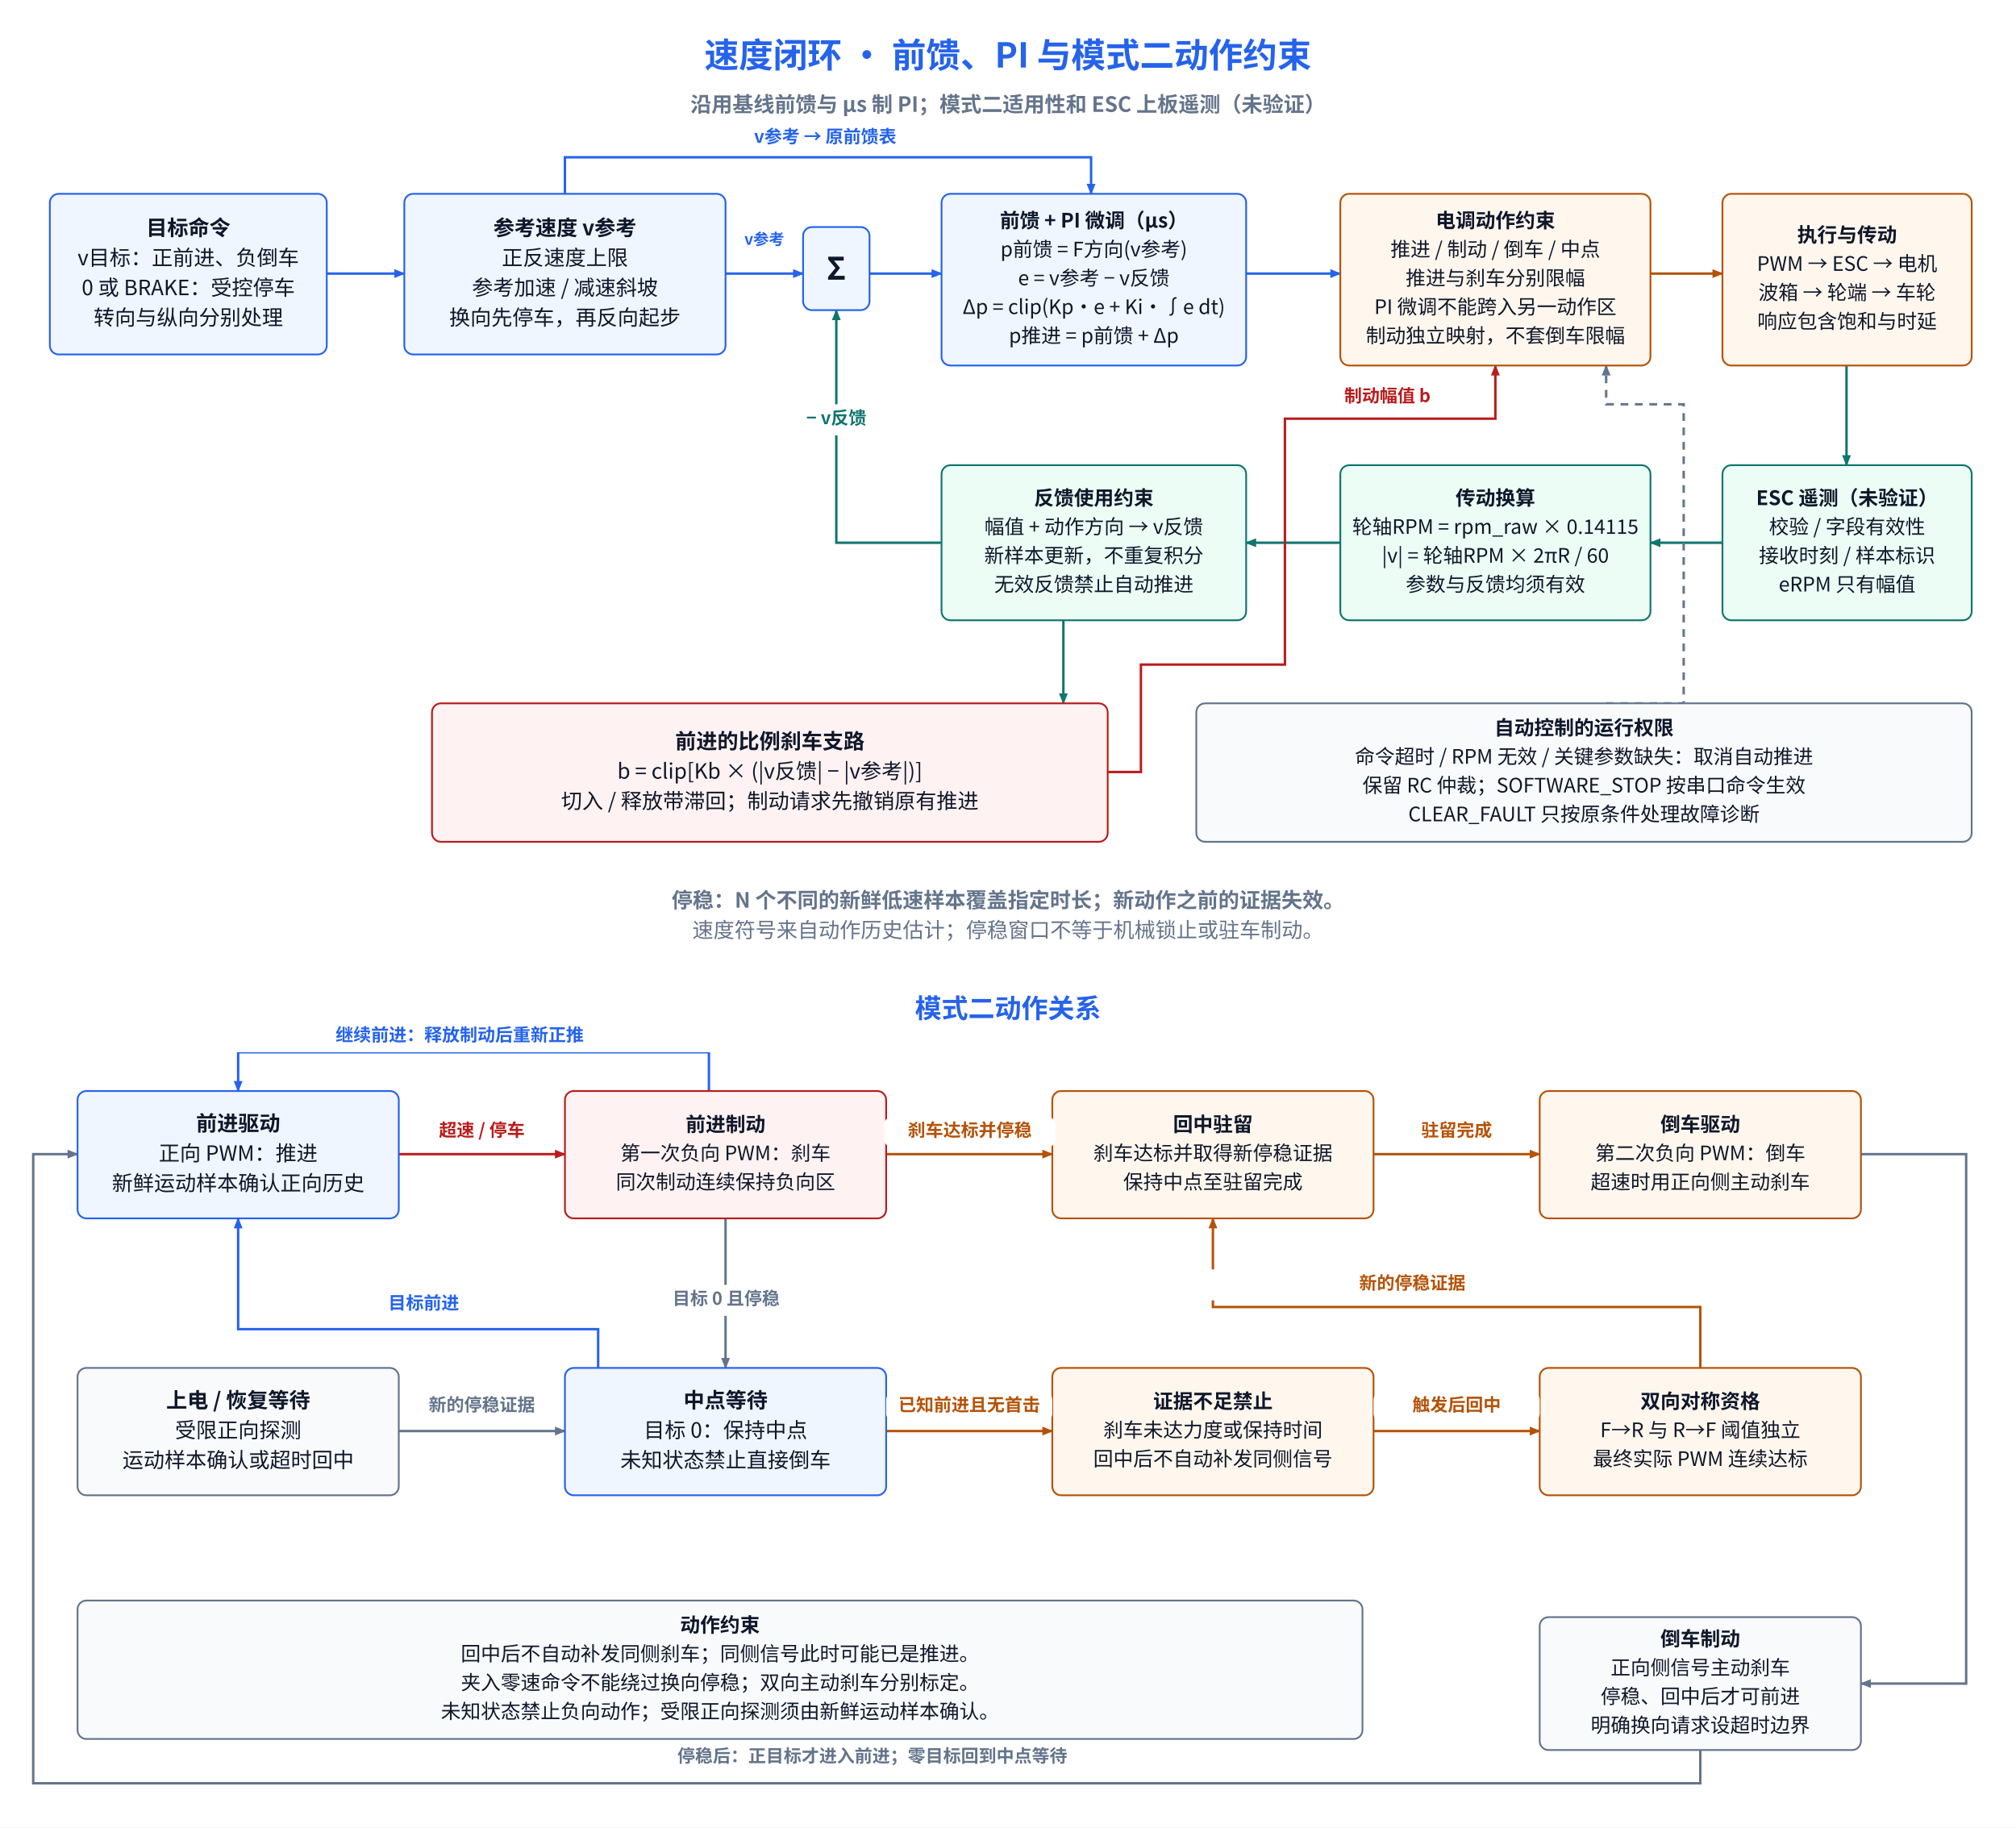
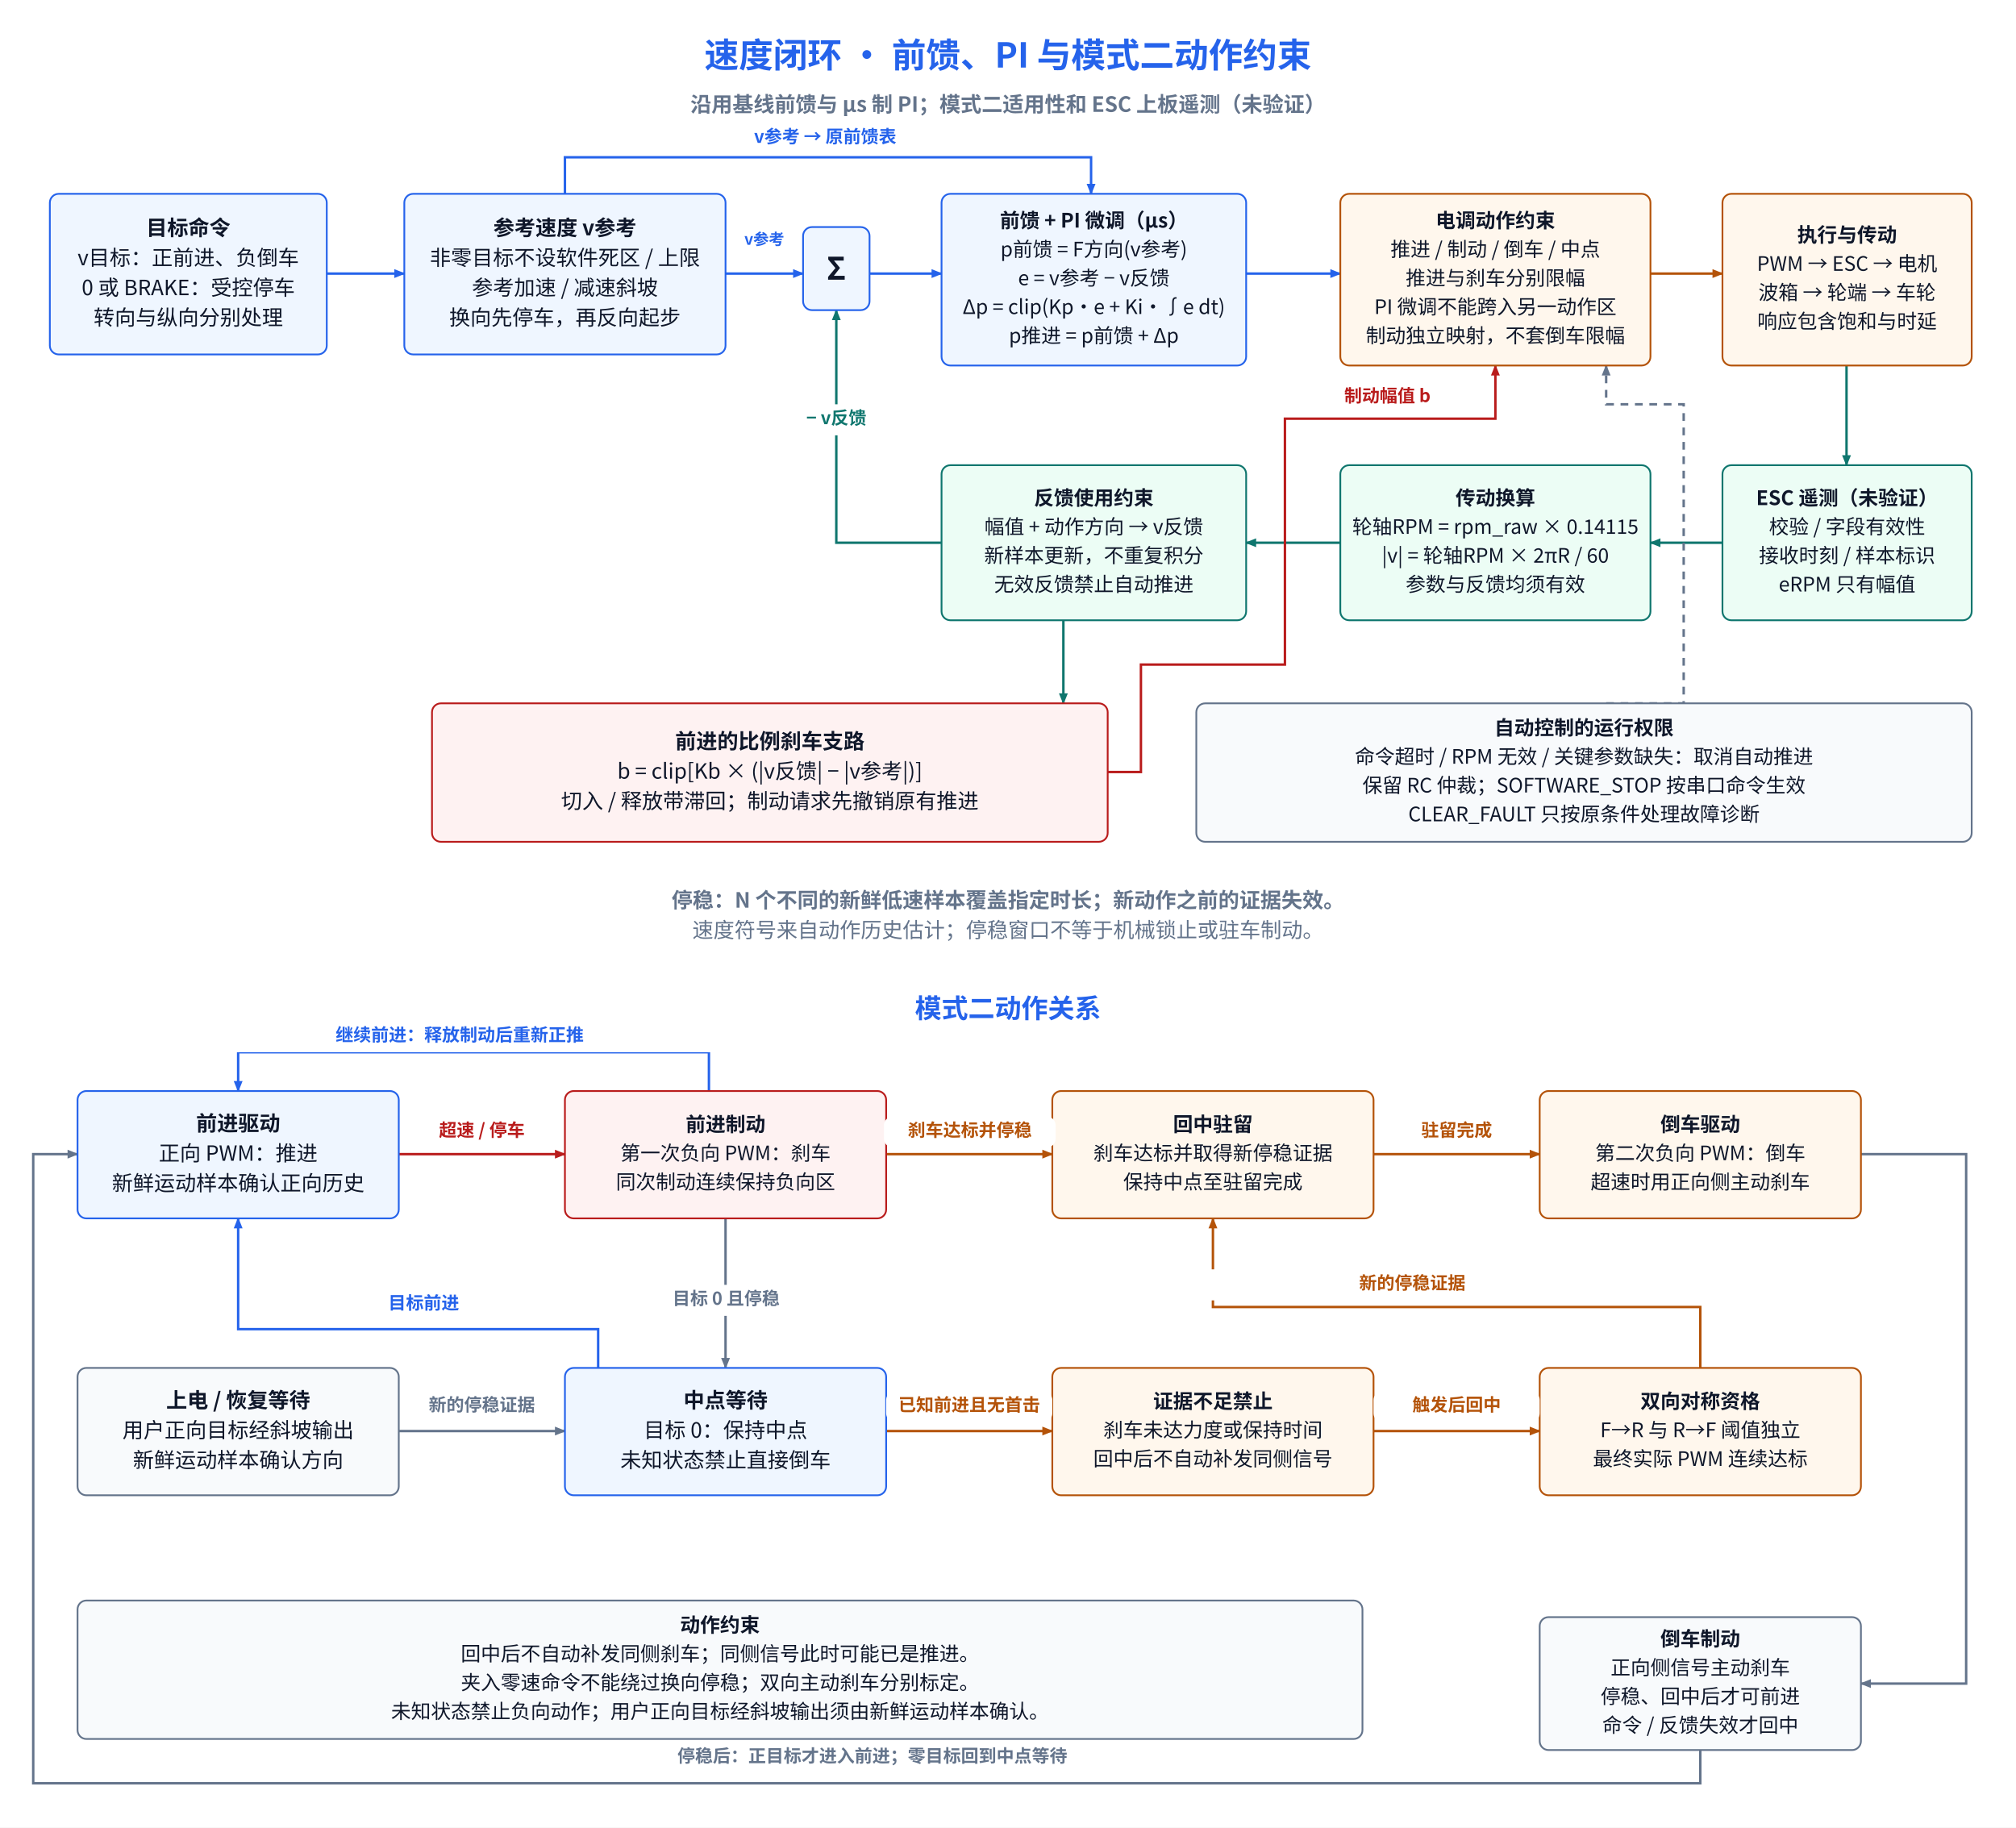
<svg xmlns="http://www.w3.org/2000/svg" width="1820" height="1650" viewBox="0 0 1820 1650" role="img">
  <rect width="100%" height="100%" fill="white" />
  <defs>
    <marker id="arrow-blue" markerWidth="10" markerHeight="8" refX="9" refY="4" orient="auto" markerUnits="userSpaceOnUse">
      <path d="M 0 0 L 10 4 L 0 8 Z" fill="#2563eb" />
    </marker>
    <marker id="arrow-green" markerWidth="10" markerHeight="8" refX="9" refY="4" orient="auto" markerUnits="userSpaceOnUse">
      <path d="M 0 0 L 10 4 L 0 8 Z" fill="#0f766e" />
    </marker>
    <marker id="arrow-orange" markerWidth="10" markerHeight="8" refX="9" refY="4" orient="auto" markerUnits="userSpaceOnUse">
      <path d="M 0 0 L 10 4 L 0 8 Z" fill="#b45309" />
    </marker>
    <marker id="arrow-purple" markerWidth="10" markerHeight="8" refX="9" refY="4" orient="auto" markerUnits="userSpaceOnUse">
      <path d="M 0 0 L 10 4 L 0 8 Z" fill="#7e22ce" />
    </marker>
    <marker id="arrow-gray" markerWidth="10" markerHeight="8" refX="9" refY="4" orient="auto" markerUnits="userSpaceOnUse">
      <path d="M 0 0 L 10 4 L 0 8 Z" fill="#64748b" />
    </marker>
    <marker id="arrow-red" markerWidth="10" markerHeight="8" refX="9" refY="4" orient="auto" markerUnits="userSpaceOnUse">
      <path d="M 0 0 L 10 4 L 0 8 Z" fill="#b91c1c" />
    </marker>
  </defs>
  <polyline points="295,247 365,247" stroke="#2563eb" stroke-width="2.2" fill="none" marker-end="url(#arrow-blue)" />
  <polyline points="655,247 725,247" stroke="#2563eb" stroke-width="2.2" fill="none" marker-end="url(#arrow-blue)" />
  <polyline points="510,175 510,142 985,142 985,175" stroke="#2563eb" stroke-width="2.2" fill="none" marker-end="url(#arrow-blue)" />
  <polyline points="785,247 850,247" stroke="#2563eb" stroke-width="2.2" fill="none" marker-end="url(#arrow-blue)" />
  <polyline points="1125,247 1210,247" stroke="#2563eb" stroke-width="2.2" fill="none" marker-end="url(#arrow-blue)" />
  <polyline points="1490,247 1555,247" stroke="#b45309" stroke-width="2.2" fill="none" marker-end="url(#arrow-orange)" />
  <polyline points="1667,330 1667,420" stroke="#0f766e" stroke-width="2.2" fill="none" marker-end="url(#arrow-green)" />
  <polyline points="1555,490 1490,490" stroke="#0f766e" stroke-width="2.2" fill="none" marker-end="url(#arrow-green)" />
  <polyline points="1210,490 1125,490" stroke="#0f766e" stroke-width="2.2" fill="none" marker-end="url(#arrow-green)" />
  <polyline points="850,490 755,490 755,280" stroke="#0f766e" stroke-width="2.2" fill="none" marker-end="url(#arrow-green)" />
  <polyline points="960,560 960,635" stroke="#0f766e" stroke-width="2.2" fill="none" marker-end="url(#arrow-green)" />
  <polyline points="1000,697 1030,697 1030,600 1160,600 1160,378 1350,378 1350,330" stroke="#b91c1c" stroke-width="2.2" fill="none" marker-end="url(#arrow-red)" />
  <polyline points="1450,635 1520,635 1520,365 1450,365 1450,330" stroke="#64748b" stroke-width="2.2" fill="none" marker-end="url(#arrow-gray)" stroke-dasharray="7 6" />
  <polyline points="360,1042 510,1042" stroke="#b91c1c" stroke-width="2.2" fill="none" marker-end="url(#arrow-red)" />
  <polyline points="800,1042 950,1042" stroke="#b45309" stroke-width="2.2" fill="none" marker-end="url(#arrow-orange)" />
  <polyline points="1240,1042 1390,1042" stroke="#b45309" stroke-width="2.2" fill="none" marker-end="url(#arrow-orange)" />
  <polyline points="640,985 640,950 215,950 215,985" stroke="#2563eb" stroke-width="2.2" fill="none" marker-end="url(#arrow-blue)" />
  <polyline points="655,1100 655,1235" stroke="#64748b" stroke-width="2.2" fill="none" marker-end="url(#arrow-gray)" />
  <polyline points="360,1292 510,1292" stroke="#64748b" stroke-width="2.2" fill="none" marker-end="url(#arrow-gray)" />
  <polyline points="540,1235 540,1200 215,1200 215,1100" stroke="#2563eb" stroke-width="2.2" fill="none" marker-end="url(#arrow-blue)" />
  <polyline points="800,1292 950,1292" stroke="#b45309" stroke-width="2.2" fill="none" marker-end="url(#arrow-orange)" />
  <polyline points="1240,1292 1390,1292" stroke="#b45309" stroke-width="2.2" fill="none" marker-end="url(#arrow-orange)" />
  <polyline points="1535,1235 1535,1180 1095,1180 1095,1100" stroke="#b45309" stroke-width="2.2" fill="none" marker-end="url(#arrow-orange)" />
  <polyline points="1680,1042 1775,1042 1775,1520 1680,1520" stroke="#64748b" stroke-width="2.2" fill="none" marker-end="url(#arrow-gray)" />
  <polyline points="1535,1580 1535,1610 30,1610 30,1042 70,1042" stroke="#64748b" stroke-width="2.2" fill="none" marker-end="url(#arrow-gray)" />
  <text font-family="Noto Sans CJK SC, sans-serif" font-size="31" font-weight="700" text-anchor="middle" x="910.0" y="61.0" fill="#2563eb">速度闭环 · 前馈、PI 与模式二动作约束</text>
  <text font-family="Noto Sans CJK SC, sans-serif" font-size="19" font-weight="700" text-anchor="middle" x="910.0" y="101.0" fill="#64748b">沿用基线前馈与 µs 制 PI；模式二适用性和 ESC 上板遥测（未验证）</text>
  <rect stroke-width="1.6" x="45" y="175" width="250" height="145" rx="8" fill="#eff6ff" stroke="#2563eb" />
  <text font-family="Noto Sans CJK SC, sans-serif" font-size="19" font-weight="700" text-anchor="middle" x="170.0" y="212.5" fill="#0f172a">目标命令</text>
  <text font-family="Noto Sans CJK SC, sans-serif" font-size="19" font-weight="400" text-anchor="middle" x="170.0" y="239.5" fill="#0f172a">v目标：正前进、负倒车</text>
  <text font-family="Noto Sans CJK SC, sans-serif" font-size="19" font-weight="400" text-anchor="middle" x="170.0" y="266.5" fill="#0f172a">0 或 BRAKE：受控停车</text>
  <text font-family="Noto Sans CJK SC, sans-serif" font-size="19" font-weight="400" text-anchor="middle" x="170.0" y="293.5" fill="#0f172a">转向与纵向分别处理</text>
  <rect stroke-width="1.6" x="365" y="175" width="290" height="145" rx="8" fill="#eff6ff" stroke="#2563eb" />
  <text font-family="Noto Sans CJK SC, sans-serif" font-size="19" font-weight="700" text-anchor="middle" x="510.0" y="212.5" fill="#0f172a">参考速度 v参考</text>
-   <text font-family="Noto Sans CJK SC, sans-serif" font-size="19" font-weight="400" text-anchor="middle" x="510.0" y="239.5" fill="#0f172a">正反速度上限</text>
+   <text font-family="Noto Sans CJK SC, sans-serif" font-size="19" font-weight="400" text-anchor="middle" x="510.0" y="239.5" fill="#0f172a">非零目标不设软件死区 / 上限</text>
  <text font-family="Noto Sans CJK SC, sans-serif" font-size="19" font-weight="400" text-anchor="middle" x="510.0" y="266.5" fill="#0f172a">参考加速 / 减速斜坡</text>
  <text font-family="Noto Sans CJK SC, sans-serif" font-size="19" font-weight="400" text-anchor="middle" x="510.0" y="293.5" fill="#0f172a">换向先停车，再反向起步</text>
  <rect stroke-width="1.6" x="725" y="205" width="60" height="75" rx="8" fill="#eff6ff" stroke="#2563eb" />
  <text font-family="Noto Sans CJK SC, sans-serif" font-size="28" font-weight="700" text-anchor="middle" x="755.0" y="252.5" fill="#0f172a">Σ</text>
  <rect stroke-width="1.6" x="660" y="204" width="60" height="28" rx="8" fill="#ffffff" stroke="none" />
  <text font-family="Noto Sans CJK SC, sans-serif" font-size="14" font-weight="700" text-anchor="middle" x="690.0" y="221.0" fill="#2563eb">v参考</text>
  <rect stroke-width="1.6" x="850" y="175" width="275" height="155" rx="8" fill="#eff6ff" stroke="#2563eb" />
  <text font-family="Noto Sans CJK SC, sans-serif" font-size="18" font-weight="700" text-anchor="middle" x="987.5" y="205.5" fill="#0f172a">前馈 + PI 微调（µs）</text>
  <text font-family="Noto Sans CJK SC, sans-serif" font-size="18" font-weight="400" text-anchor="middle" x="987.5" y="231.5" fill="#0f172a">p前馈 = F方向(v参考)</text>
  <text font-family="Noto Sans CJK SC, sans-serif" font-size="18" font-weight="400" text-anchor="middle" x="987.5" y="257.5" fill="#0f172a">e = v参考 − v反馈</text>
  <text font-family="Noto Sans CJK SC, sans-serif" font-size="18" font-weight="400" text-anchor="middle" x="987.5" y="283.5" fill="#0f172a">Δp = clip(Kp·e + Ki·∫e dt)</text>
  <text font-family="Noto Sans CJK SC, sans-serif" font-size="18" font-weight="400" text-anchor="middle" x="987.5" y="309.5" fill="#0f172a">p推进 = p前馈 + Δp</text>
  <rect stroke-width="1.6" x="1210" y="175" width="280" height="155" rx="8" fill="#fff7ed" stroke="#b45309" />
  <text font-family="Noto Sans CJK SC, sans-serif" font-size="18" font-weight="700" text-anchor="middle" x="1350.0" y="205.5" fill="#0f172a">电调动作约束</text>
  <text font-family="Noto Sans CJK SC, sans-serif" font-size="18" font-weight="400" text-anchor="middle" x="1350.0" y="231.5" fill="#0f172a">推进 / 制动 / 倒车 / 中点</text>
  <text font-family="Noto Sans CJK SC, sans-serif" font-size="18" font-weight="400" text-anchor="middle" x="1350.0" y="257.5" fill="#0f172a">推进与刹车分别限幅</text>
  <text font-family="Noto Sans CJK SC, sans-serif" font-size="18" font-weight="400" text-anchor="middle" x="1350.0" y="283.5" fill="#0f172a">PI 微调不能跨入另一动作区</text>
  <text font-family="Noto Sans CJK SC, sans-serif" font-size="18" font-weight="400" text-anchor="middle" x="1350.0" y="309.5" fill="#0f172a">制动独立映射，不套倒车限幅</text>
  <rect stroke-width="1.6" x="1555" y="175" width="225" height="155" rx="8" fill="#fff7ed" stroke="#b45309" />
  <text font-family="Noto Sans CJK SC, sans-serif" font-size="18" font-weight="700" text-anchor="middle" x="1667.5" y="218.5" fill="#0f172a">执行与传动</text>
  <text font-family="Noto Sans CJK SC, sans-serif" font-size="18" font-weight="400" text-anchor="middle" x="1667.5" y="244.5" fill="#0f172a">PWM → ESC → 电机</text>
  <text font-family="Noto Sans CJK SC, sans-serif" font-size="18" font-weight="400" text-anchor="middle" x="1667.5" y="270.5" fill="#0f172a">波箱 → 轮端 → 车轮</text>
  <text font-family="Noto Sans CJK SC, sans-serif" font-size="18" font-weight="400" text-anchor="middle" x="1667.5" y="296.5" fill="#0f172a">响应包含饱和与时延</text>
  <rect stroke-width="1.6" x="1555" y="420" width="225" height="140" rx="8" fill="#ecfdf5" stroke="#0f766e" />
  <text font-family="Noto Sans CJK SC, sans-serif" font-size="18" font-weight="700" text-anchor="middle" x="1667.5" y="456.0" fill="#0f172a">ESC 遥测（未验证）</text>
  <text font-family="Noto Sans CJK SC, sans-serif" font-size="18" font-weight="400" text-anchor="middle" x="1667.5" y="482.0" fill="#0f172a">校验 / 字段有效性</text>
  <text font-family="Noto Sans CJK SC, sans-serif" font-size="18" font-weight="400" text-anchor="middle" x="1667.5" y="508.0" fill="#0f172a">接收时刻 / 样本标识</text>
  <text font-family="Noto Sans CJK SC, sans-serif" font-size="18" font-weight="400" text-anchor="middle" x="1667.5" y="534.0" fill="#0f172a">eRPM 只有幅值</text>
  <rect stroke-width="1.6" x="1210" y="420" width="280" height="140" rx="8" fill="#ecfdf5" stroke="#0f766e" />
  <text font-family="Noto Sans CJK SC, sans-serif" font-size="18" font-weight="700" text-anchor="middle" x="1350.0" y="456.0" fill="#0f172a">传动换算</text>
  <text font-family="Noto Sans CJK SC, sans-serif" font-size="18" font-weight="400" text-anchor="middle" x="1350.0" y="482.0" fill="#0f172a">轮轴RPM = rpm_raw × 0.14115</text>
  <text font-family="Noto Sans CJK SC, sans-serif" font-size="18" font-weight="400" text-anchor="middle" x="1350.0" y="508.0" fill="#0f172a">|v| = 轮轴RPM × 2πR / 60</text>
  <text font-family="Noto Sans CJK SC, sans-serif" font-size="18" font-weight="400" text-anchor="middle" x="1350.0" y="534.0" fill="#0f172a">参数与反馈均须有效</text>
  <rect stroke-width="1.6" x="850" y="420" width="275" height="140" rx="8" fill="#ecfdf5" stroke="#0f766e" />
  <text font-family="Noto Sans CJK SC, sans-serif" font-size="18" font-weight="700" text-anchor="middle" x="987.5" y="456.0" fill="#0f172a">反馈使用约束</text>
  <text font-family="Noto Sans CJK SC, sans-serif" font-size="18" font-weight="400" text-anchor="middle" x="987.5" y="482.0" fill="#0f172a">幅值 + 动作方向 → v反馈</text>
  <text font-family="Noto Sans CJK SC, sans-serif" font-size="18" font-weight="400" text-anchor="middle" x="987.5" y="508.0" fill="#0f172a">新样本更新，不重复积分</text>
  <text font-family="Noto Sans CJK SC, sans-serif" font-size="18" font-weight="400" text-anchor="middle" x="987.5" y="534.0" fill="#0f172a">无效反馈禁止自动推进</text>
  <rect stroke-width="1.6" x="390" y="635" width="610" height="125" rx="8" fill="#fef2f2" stroke="#b91c1c" />
  <text font-family="Noto Sans CJK SC, sans-serif" font-size="19" font-weight="700" text-anchor="middle" x="695.0" y="676.0" fill="#0f172a">前进的比例刹车支路</text>
  <text font-family="Noto Sans CJK SC, sans-serif" font-size="19" font-weight="400" text-anchor="middle" x="695.0" y="703.0" fill="#0f172a">b = clip[Kb × (|v反馈| − |v参考|)]</text>
  <text font-family="Noto Sans CJK SC, sans-serif" font-size="19" font-weight="400" text-anchor="middle" x="695.0" y="730.0" fill="#0f172a">切入 / 释放带滞回；制动请求先撤销原有推进</text>
  <rect stroke-width="1.6" x="1080" y="635" width="700" height="125" rx="8" fill="#f8fafc" stroke="#64748b" />
  <text font-family="Noto Sans CJK SC, sans-serif" font-size="18" font-weight="700" text-anchor="middle" x="1430.0" y="663.5" fill="#0f172a">自动控制的运行权限</text>
  <text font-family="Noto Sans CJK SC, sans-serif" font-size="18" font-weight="400" text-anchor="middle" x="1430.0" y="689.5" fill="#0f172a">命令超时 / RPM 无效 / 关键参数缺失：取消自动推进</text>
  <text font-family="Noto Sans CJK SC, sans-serif" font-size="18" font-weight="400" text-anchor="middle" x="1430.0" y="715.5" fill="#0f172a">保留 RC 仲裁；SOFTWARE_STOP 按串口命令生效</text>
  <text font-family="Noto Sans CJK SC, sans-serif" font-size="18" font-weight="400" text-anchor="middle" x="1430.0" y="741.5" fill="#0f172a">CLEAR_FAULT 只按原条件处理故障诊断</text>
  <text font-family="Noto Sans CJK SC, sans-serif" font-size="19" font-weight="700" text-anchor="middle" x="910.0" y="819.5" fill="#64748b">停稳：N 个不同的新鲜低速样本覆盖指定时长；新动作之前的证据失效。</text>
  <text font-family="Noto Sans CJK SC, sans-serif" font-size="19" font-weight="400" text-anchor="middle" x="910.0" y="846.5" fill="#64748b">速度符号来自动作历史估计；停稳窗口不等于机械锁止或驻车制动。</text>
  <rect stroke-width="1.6" x="610" y="111" width="270" height="28" rx="8" fill="#ffffff" stroke="none" />
  <text font-family="Noto Sans CJK SC, sans-serif" font-size="16" font-weight="700" text-anchor="middle" x="745.0" y="129.0" fill="#2563eb">v参考 → 原前馈表</text>
  <rect stroke-width="1.6" x="690" y="365" width="130" height="28" rx="8" fill="#ffffff" stroke="none" />
  <text font-family="Noto Sans CJK SC, sans-serif" font-size="16" font-weight="700" text-anchor="middle" x="755.0" y="383.0" fill="#0f766e">− v反馈</text>
  <rect stroke-width="1.6" x="1170" y="345" width="165" height="28" rx="8" fill="#ffffff" stroke="none" />
  <text font-family="Noto Sans CJK SC, sans-serif" font-size="16" font-weight="700" text-anchor="middle" x="1252.5" y="363.0" fill="#b91c1c">制动幅值 b</text>
  <text font-family="Noto Sans CJK SC, sans-serif" font-size="24" font-weight="700" text-anchor="middle" x="910.0" y="919.0" fill="#2563eb">模式二动作关系</text>
  <rect stroke-width="1.6" x="70" y="985" width="290" height="115" rx="8" fill="#eff6ff" stroke="#2563eb" />
  <text font-family="Noto Sans CJK SC, sans-serif" font-size="19" font-weight="700" text-anchor="middle" x="215.0" y="1021.0" fill="#0f172a">前进驱动</text>
  <text font-family="Noto Sans CJK SC, sans-serif" font-size="19" font-weight="400" text-anchor="middle" x="215.0" y="1048.0" fill="#0f172a">正向 PWM：推进</text>
  <text font-family="Noto Sans CJK SC, sans-serif" font-size="19" font-weight="400" text-anchor="middle" x="215.0" y="1075.0" fill="#0f172a">新鲜运动样本确认正向历史</text>
  <rect stroke-width="1.6" x="510" y="985" width="290" height="115" rx="8" fill="#fef2f2" stroke="#b91c1c" />
  <text font-family="Noto Sans CJK SC, sans-serif" font-size="18" font-weight="700" text-anchor="middle" x="655.0" y="1021.5" fill="#0f172a">前进制动</text>
  <text font-family="Noto Sans CJK SC, sans-serif" font-size="18" font-weight="400" text-anchor="middle" x="655.0" y="1047.5" fill="#0f172a">第一次负向 PWM：刹车</text>
  <text font-family="Noto Sans CJK SC, sans-serif" font-size="18" font-weight="400" text-anchor="middle" x="655.0" y="1073.5" fill="#0f172a">同次制动连续保持负向区</text>
  <rect stroke-width="1.6" x="950" y="985" width="290" height="115" rx="8" fill="#fff7ed" stroke="#b45309" />
  <text font-family="Noto Sans CJK SC, sans-serif" font-size="18" font-weight="700" text-anchor="middle" x="1095.0" y="1021.5" fill="#0f172a">回中驻留</text>
  <text font-family="Noto Sans CJK SC, sans-serif" font-size="18" font-weight="400" text-anchor="middle" x="1095.0" y="1047.5" fill="#0f172a">刹车达标并取得新停稳证据</text>
  <text font-family="Noto Sans CJK SC, sans-serif" font-size="18" font-weight="400" text-anchor="middle" x="1095.0" y="1073.5" fill="#0f172a">保持中点至驻留完成</text>
  <rect stroke-width="1.6" x="1390" y="985" width="290" height="115" rx="8" fill="#fff7ed" stroke="#b45309" />
  <text font-family="Noto Sans CJK SC, sans-serif" font-size="18" font-weight="700" text-anchor="middle" x="1535.0" y="1021.5" fill="#0f172a">倒车驱动</text>
  <text font-family="Noto Sans CJK SC, sans-serif" font-size="18" font-weight="400" text-anchor="middle" x="1535.0" y="1047.5" fill="#0f172a">第二次负向 PWM：倒车</text>
  <text font-family="Noto Sans CJK SC, sans-serif" font-size="18" font-weight="400" text-anchor="middle" x="1535.0" y="1073.5" fill="#0f172a">超速时用正向侧主动刹车</text>
  <rect stroke-width="1.6" x="70" y="1235" width="290" height="115" rx="8" fill="#f8fafc" stroke="#64748b" />
  <text font-family="Noto Sans CJK SC, sans-serif" font-size="19" font-weight="700" text-anchor="middle" x="215.0" y="1271.0" fill="#0f172a">上电 / 恢复等待</text>
-   <text font-family="Noto Sans CJK SC, sans-serif" font-size="19" font-weight="400" text-anchor="middle" x="215.0" y="1298.0" fill="#0f172a">受限正向探测</text>
-   <text font-family="Noto Sans CJK SC, sans-serif" font-size="19" font-weight="400" text-anchor="middle" x="215.0" y="1325.0" fill="#0f172a">运动样本确认或超时回中</text>
+   <text font-family="Noto Sans CJK SC, sans-serif" font-size="19" font-weight="400" text-anchor="middle" x="215.0" y="1298.0" fill="#0f172a">用户正向目标经斜坡输出</text>
+   <text font-family="Noto Sans CJK SC, sans-serif" font-size="19" font-weight="400" text-anchor="middle" x="215.0" y="1325.0" fill="#0f172a">新鲜运动样本确认方向</text>
  <rect stroke-width="1.6" x="510" y="1235" width="290" height="115" rx="8" fill="#eff6ff" stroke="#2563eb" />
  <text font-family="Noto Sans CJK SC, sans-serif" font-size="19" font-weight="700" text-anchor="middle" x="655.0" y="1271.0" fill="#0f172a">中点等待</text>
  <text font-family="Noto Sans CJK SC, sans-serif" font-size="19" font-weight="400" text-anchor="middle" x="655.0" y="1298.0" fill="#0f172a">目标 0：保持中点</text>
  <text font-family="Noto Sans CJK SC, sans-serif" font-size="19" font-weight="400" text-anchor="middle" x="655.0" y="1325.0" fill="#0f172a">未知状态禁止直接倒车</text>
  <rect stroke-width="1.6" x="950" y="1235" width="290" height="115" rx="8" fill="#fff7ed" stroke="#b45309" />
  <text font-family="Noto Sans CJK SC, sans-serif" font-size="18" font-weight="700" text-anchor="middle" x="1095.0" y="1271.5" fill="#0f172a">证据不足禁止</text>
  <text font-family="Noto Sans CJK SC, sans-serif" font-size="18" font-weight="400" text-anchor="middle" x="1095.0" y="1297.5" fill="#0f172a">刹车未达力度或保持时间</text>
  <text font-family="Noto Sans CJK SC, sans-serif" font-size="18" font-weight="400" text-anchor="middle" x="1095.0" y="1323.5" fill="#0f172a">回中后不自动补发同侧信号</text>
  <rect stroke-width="1.6" x="1390" y="1235" width="290" height="115" rx="8" fill="#fff7ed" stroke="#b45309" />
  <text font-family="Noto Sans CJK SC, sans-serif" font-size="18" font-weight="700" text-anchor="middle" x="1535.0" y="1271.5" fill="#0f172a">双向对称资格</text>
  <text font-family="Noto Sans CJK SC, sans-serif" font-size="18" font-weight="400" text-anchor="middle" x="1535.0" y="1297.5" fill="#0f172a">F→R 与 R→F 阈值独立</text>
  <text font-family="Noto Sans CJK SC, sans-serif" font-size="18" font-weight="400" text-anchor="middle" x="1535.0" y="1323.5" fill="#0f172a">最终实际 PWM 连续达标</text>
  <rect stroke-width="1.6" x="1390" y="1460" width="290" height="120" rx="8" fill="#f8fafc" stroke="#64748b" />
  <text font-family="Noto Sans CJK SC, sans-serif" font-size="18" font-weight="700" text-anchor="middle" x="1535.0" y="1486.0" fill="#0f172a">倒车制动</text>
  <text font-family="Noto Sans CJK SC, sans-serif" font-size="18" font-weight="400" text-anchor="middle" x="1535.0" y="1512.0" fill="#0f172a">正向侧信号主动刹车</text>
  <text font-family="Noto Sans CJK SC, sans-serif" font-size="18" font-weight="400" text-anchor="middle" x="1535.0" y="1538.0" fill="#0f172a">停稳、回中后才可前进</text>
-   <text font-family="Noto Sans CJK SC, sans-serif" font-size="18" font-weight="400" text-anchor="middle" x="1535.0" y="1564.0" fill="#0f172a">明确换向请求设超时边界</text>
+   <text font-family="Noto Sans CJK SC, sans-serif" font-size="18" font-weight="400" text-anchor="middle" x="1535.0" y="1564.0" fill="#0f172a">命令 / 反馈失效才回中</text>
  <rect stroke-width="1.6" x="70" y="1445" width="1160" height="125" rx="8" fill="#f8fafc" stroke="#64748b" />
  <text font-family="Noto Sans CJK SC, sans-serif" font-size="18" font-weight="700" text-anchor="middle" x="650.0" y="1473.5" fill="#0f172a">动作约束</text>
  <text font-family="Noto Sans CJK SC, sans-serif" font-size="18" font-weight="400" text-anchor="middle" x="650.0" y="1499.5" fill="#0f172a">回中后不自动补发同侧刹车；同侧信号此时可能已是推进。</text>
  <text font-family="Noto Sans CJK SC, sans-serif" font-size="18" font-weight="400" text-anchor="middle" x="650.0" y="1525.5" fill="#0f172a">夹入零速命令不能绕过换向停稳；双向主动刹车分别标定。</text>
-   <text font-family="Noto Sans CJK SC, sans-serif" font-size="18" font-weight="400" text-anchor="middle" x="650.0" y="1551.5" fill="#0f172a">未知状态禁止负向动作；受限正向探测须由新鲜运动样本确认。</text>
+   <text font-family="Noto Sans CJK SC, sans-serif" font-size="18" font-weight="400" text-anchor="middle" x="650.0" y="1551.5" fill="#0f172a">未知状态禁止负向动作；用户正向目标经斜坡输出须由新鲜运动样本确认。</text>
  <rect stroke-width="1.6" x="365" y="1008" width="140" height="28" rx="8" fill="#ffffff" stroke="none" />
  <text font-family="Noto Sans CJK SC, sans-serif" font-size="16" font-weight="700" text-anchor="middle" x="435.0" y="1026.0" fill="#b91c1c">超速 / 停车</text>
  <rect stroke-width="1.6" x="798" y="1008" width="155" height="28" rx="8" fill="#ffffff" stroke="none" />
  <text font-family="Noto Sans CJK SC, sans-serif" font-size="16" font-weight="700" text-anchor="middle" x="875.5" y="1026.0" fill="#b45309">刹车达标并停稳</text>
  <rect stroke-width="1.6" x="1245" y="1008" width="140" height="28" rx="8" fill="#ffffff" stroke="none" />
  <text font-family="Noto Sans CJK SC, sans-serif" font-size="16" font-weight="700" text-anchor="middle" x="1315.0" y="1026.0" fill="#b45309">驻留完成</text>
  <rect stroke-width="1.6" x="165" y="922" width="500" height="28" rx="8" fill="#ffffff" stroke="none" />
  <text font-family="Noto Sans CJK SC, sans-serif" font-size="16" font-weight="700" text-anchor="middle" x="415.0" y="940.0" fill="#2563eb">继续前进：释放制动后重新正推</text>
  <rect stroke-width="1.6" x="568" y="1160" width="175" height="28" rx="8" fill="#ffffff" stroke="none" />
  <text font-family="Noto Sans CJK SC, sans-serif" font-size="16" font-weight="700" text-anchor="middle" x="655.5" y="1178.0" fill="#64748b">目标 0 且停稳</text>
  <rect stroke-width="1.6" x="365" y="1256" width="140" height="28" rx="8" fill="#ffffff" stroke="none" />
  <text font-family="Noto Sans CJK SC, sans-serif" font-size="16" font-weight="700" text-anchor="middle" x="435.0" y="1274.0" fill="#64748b">新的停稳证据</text>
  <rect stroke-width="1.6" x="235" y="1164" width="295" height="28" rx="8" fill="#ffffff" stroke="none" />
  <text font-family="Noto Sans CJK SC, sans-serif" font-size="16" font-weight="700" text-anchor="middle" x="382.5" y="1182.0" fill="#2563eb">目标前进</text>
  <rect stroke-width="1.6" x="800" y="1256" width="150" height="28" rx="8" fill="#ffffff" stroke="none" />
  <text font-family="Noto Sans CJK SC, sans-serif" font-size="16" font-weight="700" text-anchor="middle" x="875.0" y="1274.0" fill="#b45309">已知前进且无首击</text>
  <rect stroke-width="1.6" x="1240" y="1256" width="150" height="28" rx="8" fill="#ffffff" stroke="none" />
  <text font-family="Noto Sans CJK SC, sans-serif" font-size="16" font-weight="700" text-anchor="middle" x="1315.0" y="1274.0" fill="#b45309">触发后回中</text>
  <rect stroke-width="1.6" x="1050" y="1146" width="450" height="28" rx="8" fill="#ffffff" stroke="none" />
  <text font-family="Noto Sans CJK SC, sans-serif" font-size="16" font-weight="700" text-anchor="middle" x="1275.0" y="1164.0" fill="#b45309">新的停稳证据</text>
  <rect stroke-width="1.6" x="365" y="1573" width="845" height="28" rx="8" fill="#ffffff" stroke="none" />
  <text font-family="Noto Sans CJK SC, sans-serif" font-size="16" font-weight="700" text-anchor="middle" x="787.5" y="1591.0" fill="#64748b">停稳后：正目标才进入前进；零目标回到中点等待</text>
</svg>
